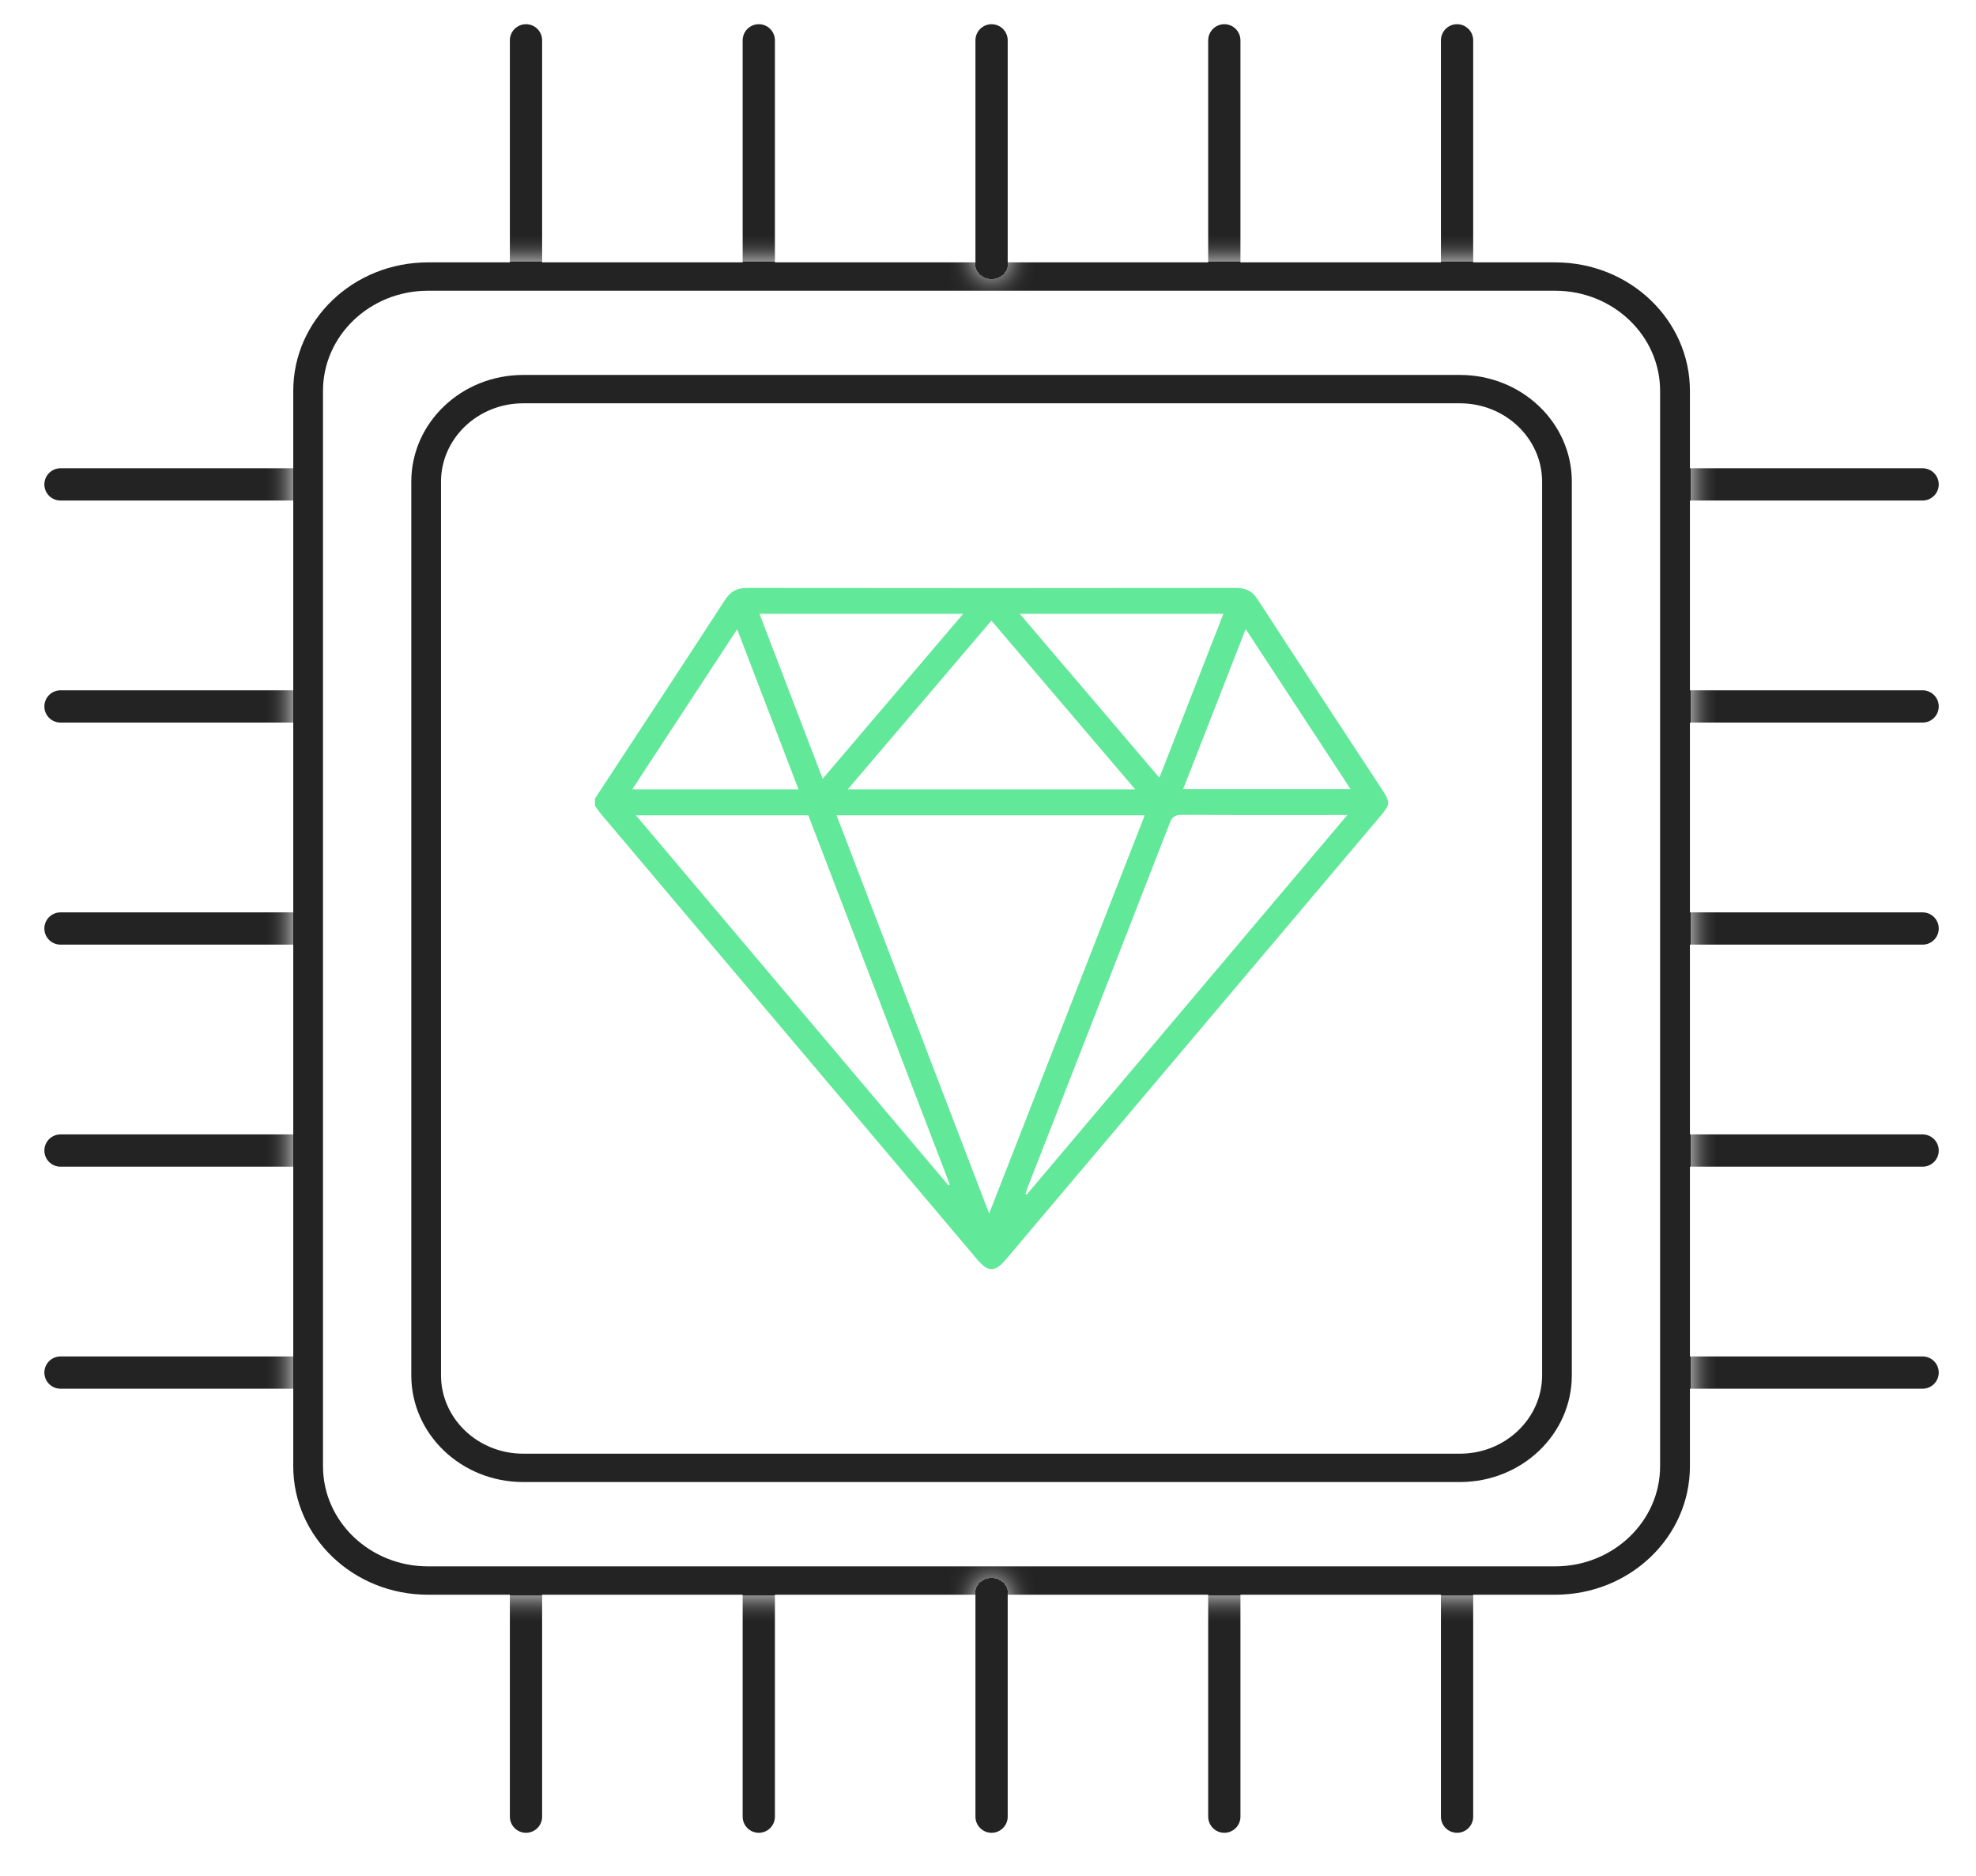
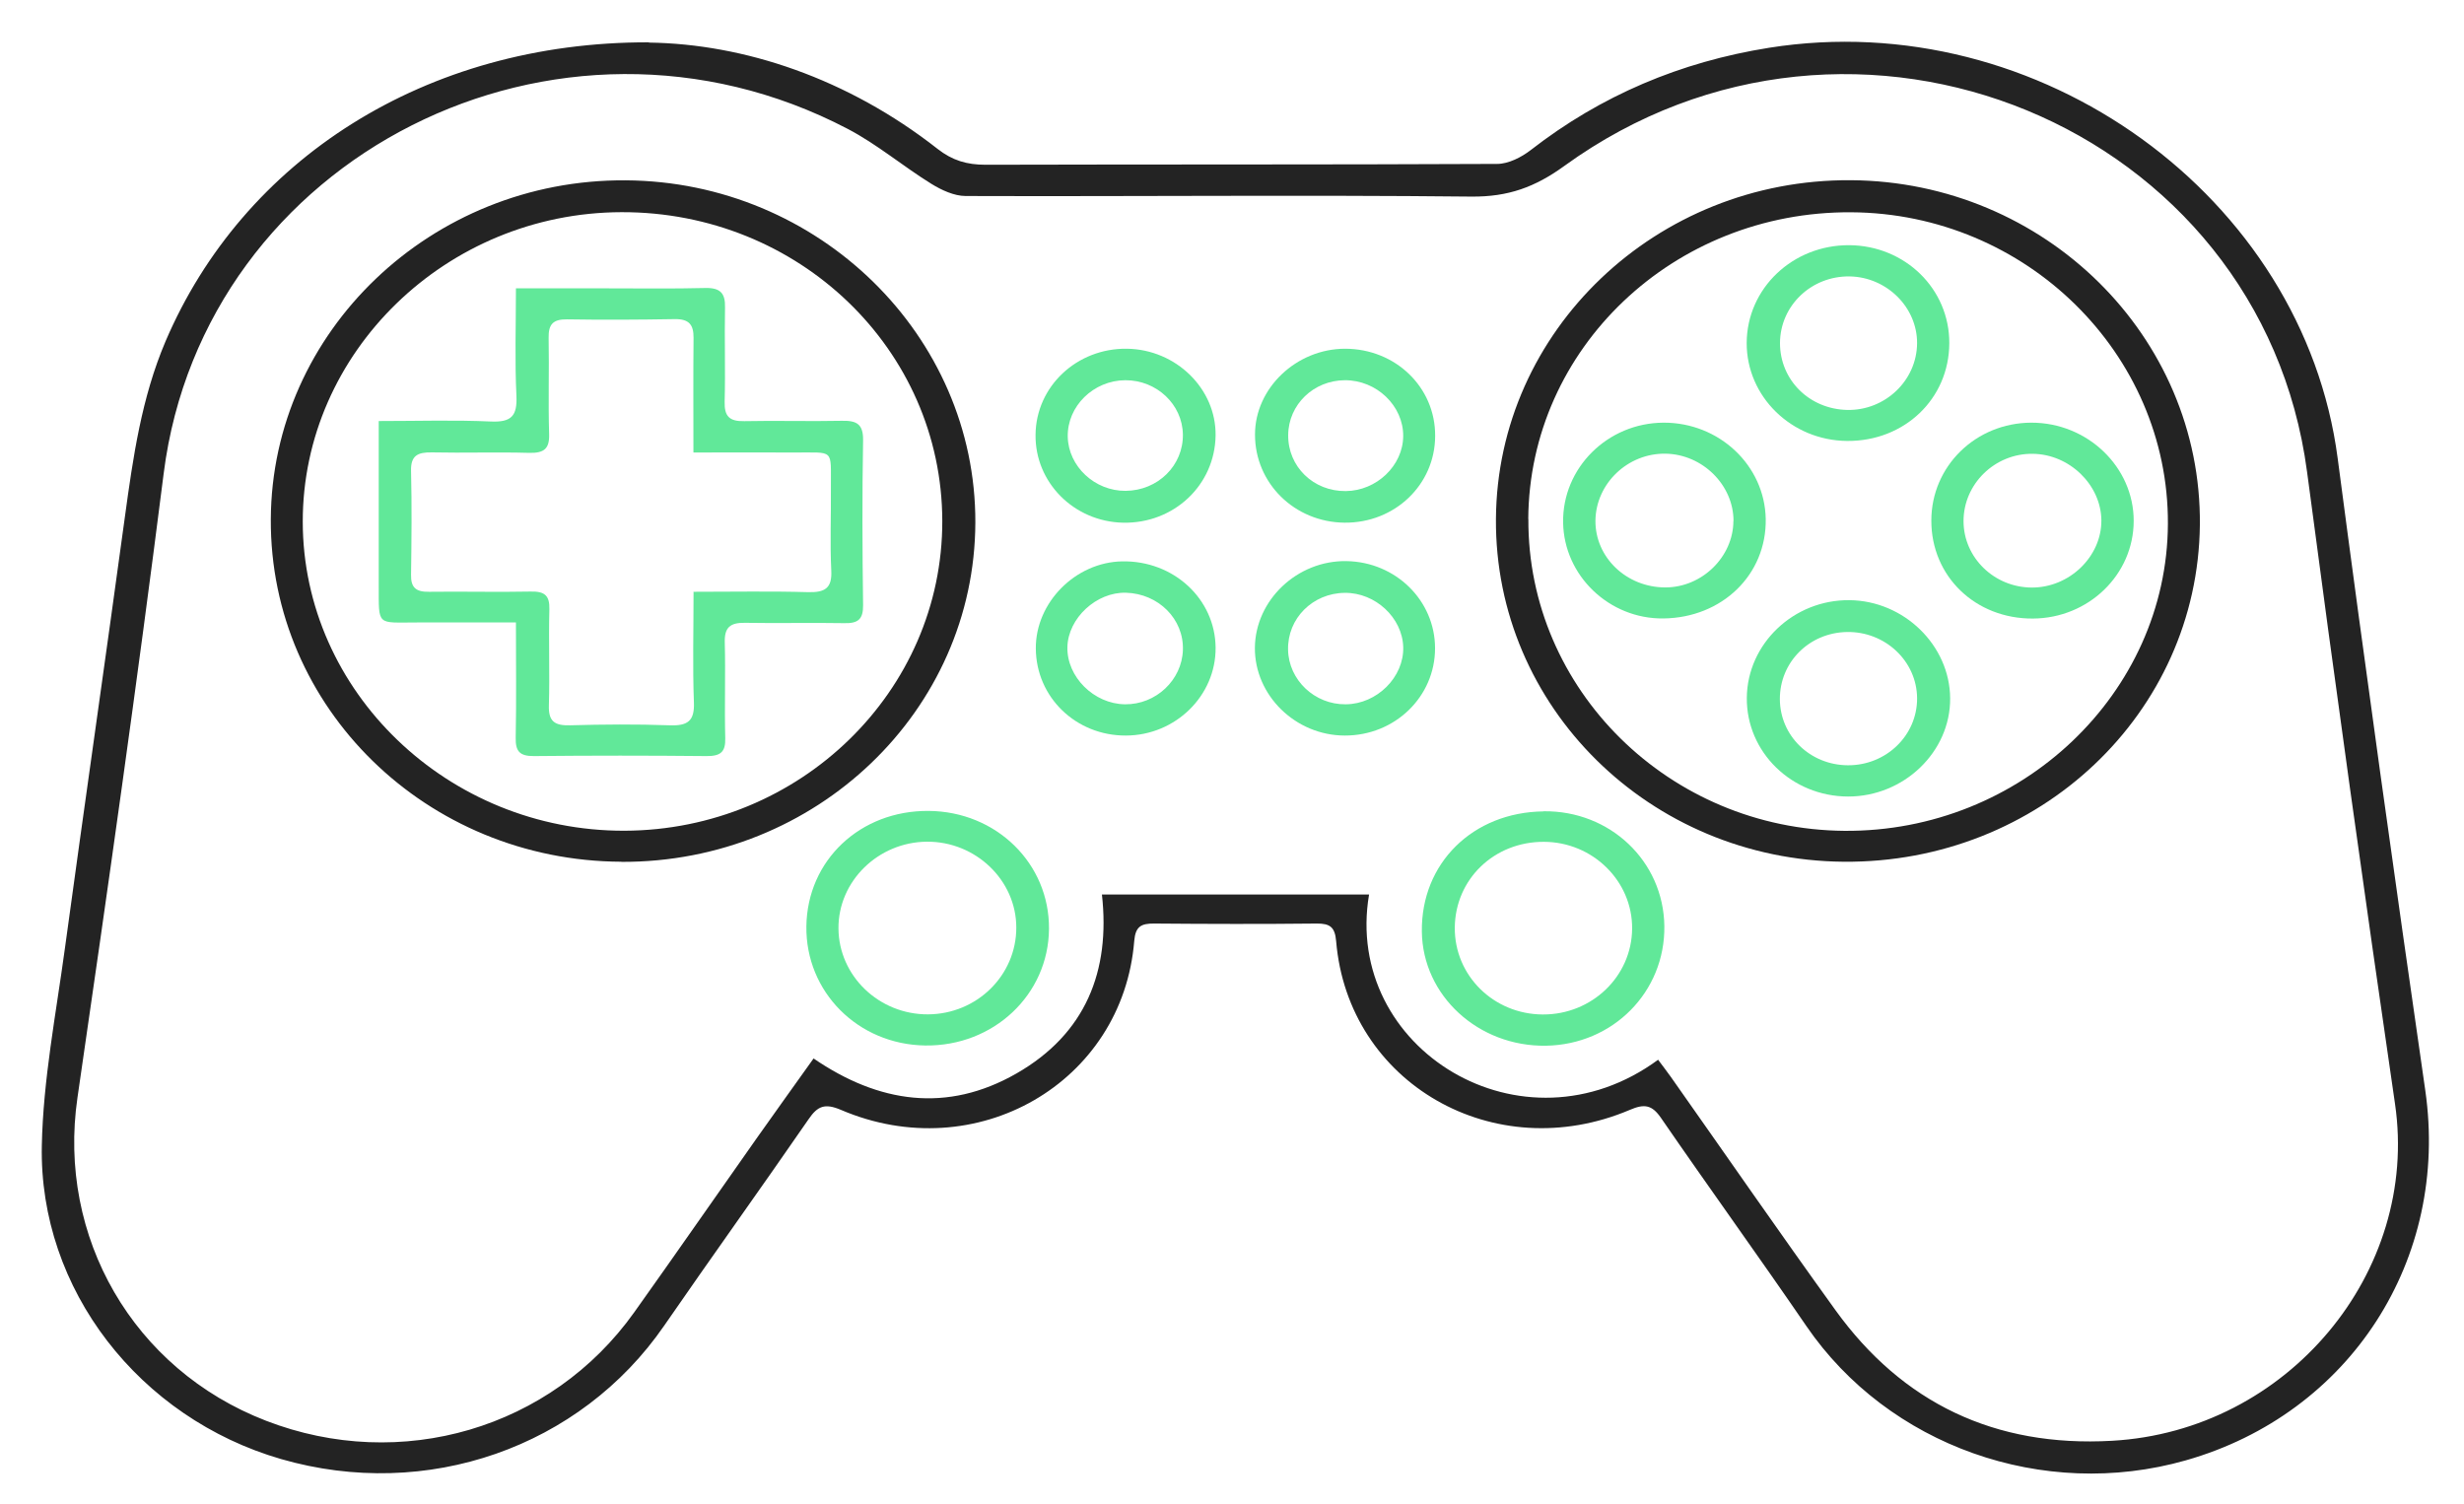
- <svg xmlns="http://www.w3.org/2000/svg" width="98" height="93" viewBox="0 0 98 93" fill="none">
-   <g filter="url(#filter0_d_483_319)">
-     <path d="M83.808 24.019H95.352" stroke="#232323" stroke-width="1.6" stroke-miterlimit="10" stroke-linecap="round" />
+ <svg xmlns="http://www.w3.org/2000/svg" width="118" height="72" viewBox="0 0 118 72" fill="none">
+   <g filter="url(#filter0_d_483_343)">
+     <path d="M71.64 24.845C71.704 15.831 79.321 8.568 88.638 8.63C97.926 8.692 105.438 16.113 105.351 25.133C105.257 34.158 97.657 41.348 88.288 41.269C79.011 41.19 71.575 33.853 71.64 24.845ZM73.193 24.856C73.153 33.023 79.946 39.722 88.329 39.789C96.787 39.852 103.785 33.204 103.82 25.082C103.855 16.938 97.027 10.217 88.656 10.166C80.151 10.11 73.234 16.684 73.188 24.862L73.193 24.856Z" fill="#232323" />
  </g>
-   <g filter="url(#filter1_d_483_319)">
-     <path d="M83.808 35.029H95.352" stroke="#232323" stroke-width="1.6" stroke-miterlimit="10" stroke-linecap="round" />
+   <g filter="url(#filter1_d_483_343)">
+     <path d="M73.922 38.852C77.105 38.813 79.664 41.241 79.705 44.348C79.746 47.499 77.251 50.024 74.038 50.08C70.796 50.131 68.127 47.68 68.092 44.613C68.051 41.343 70.528 38.897 73.922 38.858V38.852ZM78.162 44.472C78.18 42.196 76.276 40.321 73.933 40.315C71.556 40.309 69.692 42.1 69.669 44.421C69.651 46.72 71.527 48.572 73.881 48.584C76.235 48.595 78.145 46.759 78.162 44.472Z" fill="#61E899" />
  </g>
-   <g filter="url(#filter2_d_483_319)">
-     <path d="M83.808 46.04H95.352" stroke="#232323" stroke-width="1.6" stroke-miterlimit="10" stroke-linecap="round" />
+   <g filter="url(#filter2_d_483_343)">
+     <path d="M31.076 2.039C35.627 2.101 40.592 3.75 44.903 7.133C45.61 7.686 46.305 7.89 47.193 7.89C55.359 7.867 63.531 7.89 71.698 7.85C72.241 7.85 72.866 7.528 73.31 7.184C76.669 4.574 80.466 2.965 84.724 2.287C97.646 0.237 110.31 9.415 111.951 21.953C113.277 32.052 114.691 42.139 116.146 52.22C117.308 60.291 112.565 67.696 104.673 69.938C97.844 71.881 90.425 69.232 86.506 63.505C84.216 60.161 81.839 56.874 79.543 53.536C79.111 52.909 78.748 52.853 78.053 53.152C71.563 55.908 64.554 51.882 63.987 45.07C63.929 44.404 63.701 44.223 63.052 44.229C60.459 44.257 57.865 44.251 55.272 44.229C54.641 44.223 54.378 44.375 54.319 45.053C53.776 51.859 46.737 55.92 40.271 53.152C39.5 52.825 39.155 52.966 38.723 53.599C36.439 56.908 34.09 60.178 31.806 63.488C27.788 69.317 20.439 71.892 13.464 69.876C6.688 67.916 1.857 61.76 2.003 54.852C2.067 51.706 2.681 48.566 3.107 45.426C4.048 38.535 5.041 31.645 5.981 24.755C6.373 21.897 6.776 19.056 7.926 16.35C11.636 7.658 20.357 1.999 31.076 2.027V2.039ZM79.397 50.741C79.601 51.017 79.812 51.283 80.01 51.565C82.639 55.293 85.233 59.049 87.902 62.748C91.103 67.182 95.525 69.317 101.139 69C109.556 68.532 115.871 60.924 114.697 52.87C113.225 42.788 111.817 32.701 110.485 22.603C108.295 6.009 88.767 -2.09 74.916 7.946C73.514 8.963 72.224 9.432 70.459 9.415C62.386 9.33 54.314 9.415 46.246 9.387C45.697 9.387 45.09 9.104 44.605 8.805C43.244 7.963 42.011 6.913 40.598 6.173C26.695 -1.102 9.761 7.489 7.839 22.67C6.577 32.65 5.158 42.613 3.709 52.571C2.739 59.235 6.367 65.578 12.74 68.04C19.195 70.537 26.409 68.419 30.375 62.844C32.344 60.082 34.272 57.298 36.228 54.525C37.122 53.26 38.022 52.006 38.962 50.69C42.087 52.83 45.353 53.31 48.671 51.413C52 49.509 53.18 46.499 52.771 42.839H65.564C64.308 50.232 72.924 55.524 79.414 50.746L79.397 50.741Z" fill="#232323" />
  </g>
-   <g filter="url(#filter3_d_483_319)">
-     <path d="M83.808 57.05H95.352" stroke="#232323" stroke-width="1.6" stroke-miterlimit="10" stroke-linecap="round" />
+   <g filter="url(#filter3_d_483_343)">
+     <path d="M29.757 41.269C20.428 41.23 12.922 33.899 12.969 24.868C13.015 15.876 20.656 8.573 29.961 8.636C39.203 8.692 46.738 16.068 46.709 25.026C46.68 34.034 39.092 41.314 29.757 41.275V41.269ZM45.126 24.947C45.108 16.735 38.25 10.138 29.763 10.161C21.374 10.183 14.493 16.87 14.499 24.986C14.505 33.125 21.462 39.806 29.903 39.784C38.315 39.756 45.143 33.102 45.126 24.941V24.947Z" fill="#232323" />
  </g>
-   <g filter="url(#filter4_d_483_319)">
-     <path d="M83.808 68.059H95.352" stroke="#232323" stroke-width="1.6" stroke-miterlimit="10" stroke-linecap="round" />
+   <g filter="url(#filter4_d_483_343)">
+     <path d="M38.617 44.364C38.658 41.201 41.193 38.807 44.476 38.835C47.718 38.863 50.259 41.354 50.236 44.483C50.212 47.634 47.584 50.114 44.307 50.069C41.088 50.023 38.576 47.505 38.617 44.359V44.364ZM48.67 44.421C48.67 42.156 46.725 40.292 44.389 40.309C42.052 40.326 40.136 42.207 40.154 44.466C40.171 46.742 42.099 48.589 44.441 48.578C46.784 48.566 48.676 46.708 48.67 44.415V44.421Z" fill="#61E899" />
  </g>
-   <g filter="url(#filter5_d_483_319)">
-     <path d="M3 24.019H14.544" stroke="#232323" stroke-width="1.6" stroke-miterlimit="10" stroke-linecap="round" />
+   <g filter="url(#filter5_d_483_343)">
+     <path d="M58.214 20.858C58.179 23.236 56.216 25.082 53.78 25.032C51.432 24.981 49.562 23.106 49.592 20.818C49.615 18.503 51.572 16.667 53.973 16.701C56.321 16.735 58.249 18.621 58.214 20.863V20.858ZM56.648 20.807C56.625 19.367 55.392 18.203 53.891 18.209C52.366 18.215 51.105 19.457 51.134 20.914C51.163 22.338 52.431 23.518 53.903 23.507C55.451 23.495 56.672 22.293 56.648 20.801V20.807Z" fill="#61E899" />
  </g>
-   <g filter="url(#filter6_d_483_319)">
-     <path d="M3 35.029H14.544" stroke="#232323" stroke-width="1.6" stroke-miterlimit="10" stroke-linecap="round" />
+   <g filter="url(#filter6_d_483_343)">
+     <path d="M64.407 35.226C62.041 35.226 60.079 33.3 60.096 31.018C60.12 28.731 62.129 26.833 64.483 26.872C66.843 26.912 68.724 28.759 68.724 31.046C68.724 33.367 66.802 35.231 64.401 35.226H64.407ZM64.448 33.729C65.944 33.718 67.24 32.424 67.2 30.99C67.159 29.583 65.868 28.38 64.407 28.392C62.865 28.403 61.65 29.617 61.685 31.12C61.714 32.566 62.959 33.746 64.442 33.729H64.448Z" fill="#61E899" />
  </g>
-   <g filter="url(#filter7_d_483_319)">
-     <path d="M3 46.04H14.544" stroke="#232323" stroke-width="1.6" stroke-miterlimit="10" stroke-linecap="round" />
+   <g filter="url(#filter7_d_483_343)">
+     <path d="M68.729 20.875C68.724 23.213 66.796 25.054 64.389 25.031C61.994 25.009 60.096 23.139 60.102 20.807C60.102 18.587 62.082 16.706 64.413 16.701C66.825 16.701 68.741 18.542 68.729 20.875ZM61.691 20.841C61.679 22.349 62.9 23.535 64.448 23.518C65.925 23.506 67.187 22.298 67.199 20.891C67.211 19.434 65.925 18.203 64.407 18.209C62.906 18.214 61.702 19.378 61.691 20.835V20.841Z" fill="#61E899" />
  </g>
-   <g filter="url(#filter8_d_483_319)">
-     <path d="M3 57.05H14.544" stroke="#232323" stroke-width="1.6" stroke-miterlimit="10" stroke-linecap="round" />
+   <g filter="url(#filter8_d_483_343)">
+     <path d="M53.921 35.226C51.526 35.237 49.616 33.39 49.605 31.052C49.593 28.849 51.509 26.924 53.74 26.884C56.205 26.839 58.197 28.686 58.215 31.018C58.232 33.317 56.293 35.22 53.916 35.226H53.921ZM53.875 33.729C55.353 33.746 56.603 32.572 56.649 31.126C56.696 29.646 55.481 28.431 53.921 28.386C52.508 28.347 51.153 29.601 51.117 30.984C51.082 32.413 52.385 33.712 53.875 33.729Z" fill="#61E899" />
  </g>
-   <g filter="url(#filter9_d_483_319)">
-     <path d="M3 68.059H14.544" stroke="#232323" stroke-width="1.6" stroke-miterlimit="10" stroke-linecap="round" />
+   <g filter="url(#filter9_d_483_343)">
+     <path d="M18.137 20.163C20.018 20.163 21.758 20.107 23.499 20.186C24.498 20.231 24.773 19.915 24.732 18.966C24.65 17.288 24.708 15.6 24.708 13.809C26.268 13.809 27.688 13.809 29.107 13.809C30.661 13.809 32.221 13.832 33.774 13.792C34.499 13.775 34.738 14.046 34.721 14.724C34.691 16.226 34.744 17.734 34.703 19.237C34.686 19.926 34.919 20.186 35.644 20.169C37.197 20.135 38.757 20.186 40.311 20.152C41.029 20.135 41.345 20.31 41.333 21.089C41.286 23.721 41.298 26.353 41.333 28.985C41.339 29.651 41.099 29.86 40.434 29.843C38.845 29.815 37.256 29.855 35.673 29.827C34.966 29.815 34.691 30.052 34.709 30.753C34.75 32.289 34.691 33.825 34.732 35.356C34.75 36.022 34.499 36.214 33.833 36.209C31.076 36.181 28.324 36.181 25.567 36.209C24.866 36.214 24.685 35.96 24.697 35.328C24.732 33.549 24.708 31.77 24.708 29.81C23.061 29.81 21.513 29.81 19.971 29.81C18.026 29.81 18.143 30.007 18.137 28.036C18.137 25.472 18.137 22.902 18.137 20.157V20.163ZM33.196 28.341C35.135 28.341 36.917 28.307 38.687 28.358C39.517 28.381 39.855 28.166 39.809 27.313C39.744 26.003 39.803 24.681 39.791 23.365C39.779 21.456 39.995 21.682 38.009 21.671C36.432 21.66 34.861 21.671 33.208 21.671C33.208 19.739 33.196 17.96 33.214 16.181C33.219 15.554 33.003 15.272 32.314 15.283C30.597 15.311 28.879 15.323 27.162 15.294C26.473 15.283 26.262 15.543 26.274 16.181C26.303 17.717 26.25 19.254 26.297 20.784C26.321 21.496 26.052 21.705 25.339 21.688C23.785 21.643 22.232 21.699 20.678 21.665C20 21.654 19.667 21.818 19.685 22.552C19.726 24.213 19.708 25.873 19.685 27.528C19.673 28.149 19.93 28.352 20.549 28.341C22.167 28.319 23.791 28.364 25.409 28.33C26.081 28.313 26.326 28.516 26.309 29.177C26.268 30.713 26.332 32.249 26.286 33.78C26.262 34.537 26.548 34.757 27.302 34.735C28.885 34.69 30.48 34.678 32.063 34.735C32.939 34.769 33.266 34.526 33.231 33.639C33.167 31.922 33.214 30.205 33.214 28.335L33.196 28.341Z" fill="#61E899" />
  </g>
-   <g filter="url(#filter10_d_483_319)">
-     <path d="M26.087 90.079V79.069" stroke="#232323" stroke-width="1.6" stroke-miterlimit="10" stroke-linecap="round" />
+   <g filter="url(#filter10_d_483_343)">
+     <path d="M88.503 38.146C85.804 38.14 83.631 36.022 83.654 33.418C83.678 30.826 85.898 28.714 88.573 28.742C91.184 28.77 93.375 30.905 93.392 33.441C93.41 36.005 91.178 38.151 88.503 38.146ZM91.809 33.435C91.797 31.662 90.279 30.233 88.445 30.267C86.639 30.301 85.232 31.713 85.237 33.48C85.243 35.237 86.68 36.638 88.491 36.649C90.331 36.66 91.821 35.214 91.809 33.435Z" fill="#61E899" />
  </g>
-   <g filter="url(#filter11_d_483_319)">
-     <path d="M37.632 90.079V79.069" stroke="#232323" stroke-width="1.6" stroke-miterlimit="10" stroke-linecap="round" />
+   <g filter="url(#filter11_d_483_343)">
+     <path d="M79.653 29.618C77.065 29.646 74.898 27.573 74.857 25.026C74.816 22.411 76.983 20.253 79.665 20.242C82.328 20.231 84.513 22.287 84.56 24.851C84.606 27.517 82.474 29.589 79.653 29.618ZM83.017 24.947C83.017 23.23 81.54 21.761 79.77 21.727C77.959 21.694 76.428 23.151 76.405 24.93C76.388 26.692 77.889 28.132 79.752 28.132C81.51 28.132 83.006 26.669 83.012 24.947H83.017Z" fill="#61E899" />
  </g>
-   <g filter="url(#filter12_d_483_319)">
-     <path d="M60.72 90.079V79.069" stroke="#232323" stroke-width="1.6" stroke-miterlimit="10" stroke-linecap="round" />
+   <g filter="url(#filter12_d_483_343)">
+     <path d="M93.351 16.441C93.339 19.101 91.201 21.14 88.456 21.117C85.792 21.095 83.642 18.994 83.648 16.424C83.66 13.809 85.85 11.725 88.567 11.742C91.242 11.764 93.362 13.843 93.351 16.435V16.441ZM91.808 16.441C91.82 14.718 90.354 13.267 88.578 13.238C86.744 13.21 85.249 14.639 85.243 16.43C85.243 18.197 86.645 19.592 88.461 19.632C90.278 19.671 91.797 18.22 91.808 16.441Z" fill="#61E899" />
  </g>
-   <g filter="url(#filter13_d_483_319)">
-     <path d="M72.263 90.079V79.069" stroke="#232323" stroke-width="1.6" stroke-miterlimit="10" stroke-linecap="round" />
-   </g>
-   <g filter="url(#filter14_d_483_319)">
-     <path d="M26.087 13.01V2" stroke="#232323" stroke-width="1.6" stroke-miterlimit="10" stroke-linecap="round" />
-   </g>
-   <g filter="url(#filter15_d_483_319)">
-     <path d="M37.632 13.01V2" stroke="#232323" stroke-width="1.6" stroke-miterlimit="10" stroke-linecap="round" />
-   </g>
-   <g filter="url(#filter16_d_483_319)">
-     <path d="M60.72 13.01V2" stroke="#232323" stroke-width="1.6" stroke-miterlimit="10" stroke-linecap="round" />
-   </g>
-   <g filter="url(#filter17_d_483_319)">
-     <path d="M72.263 13.01V2" stroke="#232323" stroke-width="1.6" stroke-miterlimit="10" stroke-linecap="round" />
-   </g>
-   <g filter="url(#filter18_d_483_319)">
-     <path d="M77.129 14.416C79.999 14.416 82.333 16.642 82.333 19.38V72.704C82.333 75.442 79.999 77.668 77.129 77.668H21.223C18.353 77.668 16.019 75.442 16.019 72.704V19.38C16.019 16.642 18.353 14.416 21.223 14.416H77.134H77.129ZM77.134 13.01H21.223C17.532 13.01 14.544 15.86 14.544 19.38V72.704C14.544 76.224 17.532 79.074 21.223 79.074H77.134C80.824 79.074 83.812 76.224 83.812 72.704V19.38C83.812 15.86 80.824 13.01 77.134 13.01Z" fill="#232323" />
-   </g>
-   <g filter="url(#filter19_d_483_319)">
-     <path d="M72.406 19.998C74.652 19.998 76.481 21.742 76.481 23.884V68.195C76.481 70.337 74.652 72.081 72.406 72.081H25.946C23.7 72.081 21.872 70.337 21.872 68.195V23.884C21.872 21.742 23.7 19.998 25.946 19.998H72.406ZM72.406 18.592H25.946C22.88 18.592 20.398 20.964 20.398 23.884V68.195C20.398 71.12 22.885 73.487 25.946 73.487H72.406C75.473 73.487 77.955 71.115 77.955 68.195V23.884C77.955 20.959 75.468 18.592 72.406 18.592Z" fill="#232323" />
-   </g>
-   <g filter="url(#filter20_d_483_319)">
-     <path d="M49.177 90.079V79.069" stroke="#232323" stroke-width="1.6" stroke-miterlimit="10" stroke-linecap="round" />
-   </g>
-   <g filter="url(#filter21_d_483_319)">
-     <path d="M49.177 13.01V2" stroke="#232323" stroke-width="1.6" stroke-miterlimit="10" stroke-linecap="round" />
-   </g>
-   <g filter="url(#filter22_d_483_319)">
-     <path d="M29.508 39.595C31.665 36.309 33.828 33.024 35.97 29.729C36.24 29.316 36.555 29.152 37.061 29.152C45.14 29.162 53.22 29.162 61.294 29.152C61.8 29.152 62.115 29.316 62.38 29.733C64.434 32.897 66.508 36.047 68.577 39.201C68.945 39.764 68.941 39.9 68.513 40.406C62.306 47.751 56.099 55.1 49.893 62.444C49.347 63.091 49.003 63.091 48.458 62.444C42.236 55.081 36.014 47.713 29.793 40.345C29.69 40.223 29.601 40.087 29.508 39.956C29.508 39.834 29.508 39.712 29.508 39.59V39.595ZM41.489 40.425C44.01 47.005 46.516 53.548 49.057 60.176C51.647 53.548 54.202 47.001 56.773 40.425H41.489ZM50.856 59.196L50.92 59.234C56.203 52.981 61.481 46.733 66.823 40.411H66.316C63.756 40.411 61.196 40.42 58.64 40.401C58.286 40.401 58.134 40.495 58.016 40.809C55.677 46.827 53.323 52.841 50.974 58.859C50.929 58.971 50.895 59.084 50.861 59.196H50.856ZM31.532 40.42C36.737 46.579 41.887 52.677 47.037 58.775L47.106 58.737C44.767 52.634 42.428 46.532 40.088 40.425H31.532V40.42ZM56.301 39.14C53.898 36.319 51.544 33.558 49.17 30.774L42.044 39.14H56.301ZM40.801 38.615L47.77 30.436H37.666L40.801 38.615ZM50.576 30.436C52.905 33.169 55.185 35.841 57.5 38.564C58.571 35.822 59.613 33.146 60.675 30.436H50.576ZM61.78 31.191C60.734 33.872 59.711 36.492 58.679 39.126H66.98C65.24 36.473 63.53 33.863 61.78 31.191ZM36.56 31.201L31.356 39.14H39.602L36.56 31.201Z" fill="#61E899" />
+   <g filter="url(#filter13_d_483_343)">
+     <path d="M97.357 29.623C94.6 29.64 92.485 27.601 92.491 24.93C92.491 22.326 94.618 20.248 97.281 20.242C99.968 20.236 102.188 22.366 102.182 24.952C102.176 27.522 100.021 29.606 97.357 29.623ZM94.033 24.964C94.039 26.709 95.5 28.127 97.293 28.138C99.098 28.149 100.646 26.658 100.634 24.918C100.617 23.218 99.104 21.75 97.346 21.733C95.529 21.71 94.028 23.179 94.033 24.964Z" fill="#61E899" />
  </g>
  <defs>
-     <filter id="filter0_d_483_319" x="81.748" y="21.959" width="15.664" height="4.12" filterUnits="userSpaceOnUse" color-interpolation-filters="sRGB">
+     <filter id="filter0_d_483_343" x="70.379" y="7.369" width="36.233" height="35.161" filterUnits="userSpaceOnUse" color-interpolation-filters="sRGB">
      <feFlood flood-opacity="0" result="BackgroundImageFix" />
      <feColorMatrix in="SourceAlpha" type="matrix" values="0 0 0 0 0 0 0 0 0 0 0 0 0 0 0 0 0 0 127 0" result="hardAlpha" />
      <feOffset />
      <feGaussianBlur stdDeviation="0.63" />
      <feComposite in2="hardAlpha" operator="out" />
      <feColorMatrix type="matrix" values="0 0 0 0 1 0 0 0 0 1 0 0 0 0 1 0 0 0 1 0" />
-       <feBlend mode="normal" in2="BackgroundImageFix" result="effect1_dropShadow_483_319" />
-       <feBlend mode="normal" in="SourceGraphic" in2="effect1_dropShadow_483_319" result="shape" />
+       <feBlend mode="normal" in2="BackgroundImageFix" result="effect1_dropShadow_483_343" />
+       <feBlend mode="normal" in="SourceGraphic" in2="effect1_dropShadow_483_343" result="shape" />
    </filter>
-     <filter id="filter1_d_483_319" x="81.748" y="32.969" width="15.664" height="4.12" filterUnits="userSpaceOnUse" color-interpolation-filters="sRGB">
+     <filter id="filter1_d_483_343" x="66.831" y="37.592" width="14.134" height="13.75" filterUnits="userSpaceOnUse" color-interpolation-filters="sRGB">
      <feFlood flood-opacity="0" result="BackgroundImageFix" />
      <feColorMatrix in="SourceAlpha" type="matrix" values="0 0 0 0 0 0 0 0 0 0 0 0 0 0 0 0 0 0 127 0" result="hardAlpha" />
      <feOffset />
      <feGaussianBlur stdDeviation="0.63" />
      <feComposite in2="hardAlpha" operator="out" />
      <feColorMatrix type="matrix" values="0 0 0 0 1 0 0 0 0 1 0 0 0 0 1 0 0 0 1 0" />
-       <feBlend mode="normal" in2="BackgroundImageFix" result="effect1_dropShadow_483_319" />
-       <feBlend mode="normal" in="SourceGraphic" in2="effect1_dropShadow_483_319" result="shape" />
+       <feBlend mode="normal" in2="BackgroundImageFix" result="effect1_dropShadow_483_343" />
+       <feBlend mode="normal" in="SourceGraphic" in2="effect1_dropShadow_483_343" result="shape" />
    </filter>
-     <filter id="filter2_d_483_319" x="81.748" y="43.98" width="15.664" height="4.12" filterUnits="userSpaceOnUse" color-interpolation-filters="sRGB">
+     <filter id="filter2_d_483_343" x="0.74" y="0.74" width="116.84" height="71.09" filterUnits="userSpaceOnUse" color-interpolation-filters="sRGB">
      <feFlood flood-opacity="0" result="BackgroundImageFix" />
      <feColorMatrix in="SourceAlpha" type="matrix" values="0 0 0 0 0 0 0 0 0 0 0 0 0 0 0 0 0 0 127 0" result="hardAlpha" />
      <feOffset />
      <feGaussianBlur stdDeviation="0.63" />
      <feComposite in2="hardAlpha" operator="out" />
      <feColorMatrix type="matrix" values="0 0 0 0 1 0 0 0 0 1 0 0 0 0 1 0 0 0 1 0" />
-       <feBlend mode="normal" in2="BackgroundImageFix" result="effect1_dropShadow_483_319" />
-       <feBlend mode="normal" in="SourceGraphic" in2="effect1_dropShadow_483_319" result="shape" />
+       <feBlend mode="normal" in2="BackgroundImageFix" result="effect1_dropShadow_483_343" />
+       <feBlend mode="normal" in="SourceGraphic" in2="effect1_dropShadow_483_343" result="shape" />
    </filter>
-     <filter id="filter3_d_483_319" x="81.748" y="54.989" width="15.664" height="4.12" filterUnits="userSpaceOnUse" color-interpolation-filters="sRGB">
+     <filter id="filter3_d_483_343" x="11.708" y="7.375" width="36.261" height="35.16" filterUnits="userSpaceOnUse" color-interpolation-filters="sRGB">
      <feFlood flood-opacity="0" result="BackgroundImageFix" />
      <feColorMatrix in="SourceAlpha" type="matrix" values="0 0 0 0 0 0 0 0 0 0 0 0 0 0 0 0 0 0 127 0" result="hardAlpha" />
      <feOffset />
      <feGaussianBlur stdDeviation="0.63" />
      <feComposite in2="hardAlpha" operator="out" />
      <feColorMatrix type="matrix" values="0 0 0 0 1 0 0 0 0 1 0 0 0 0 1 0 0 0 1 0" />
-       <feBlend mode="normal" in2="BackgroundImageFix" result="effect1_dropShadow_483_319" />
-       <feBlend mode="normal" in="SourceGraphic" in2="effect1_dropShadow_483_319" result="shape" />
+       <feBlend mode="normal" in2="BackgroundImageFix" result="effect1_dropShadow_483_343" />
+       <feBlend mode="normal" in="SourceGraphic" in2="effect1_dropShadow_483_343" result="shape" />
    </filter>
-     <filter id="filter4_d_483_319" x="81.748" y="65.999" width="15.664" height="4.12" filterUnits="userSpaceOnUse" color-interpolation-filters="sRGB">
+     <filter id="filter4_d_483_343" x="37.357" y="37.575" width="14.139" height="13.755" filterUnits="userSpaceOnUse" color-interpolation-filters="sRGB">
      <feFlood flood-opacity="0" result="BackgroundImageFix" />
      <feColorMatrix in="SourceAlpha" type="matrix" values="0 0 0 0 0 0 0 0 0 0 0 0 0 0 0 0 0 0 127 0" result="hardAlpha" />
      <feOffset />
      <feGaussianBlur stdDeviation="0.63" />
      <feComposite in2="hardAlpha" operator="out" />
      <feColorMatrix type="matrix" values="0 0 0 0 1 0 0 0 0 1 0 0 0 0 1 0 0 0 1 0" />
-       <feBlend mode="normal" in2="BackgroundImageFix" result="effect1_dropShadow_483_319" />
-       <feBlend mode="normal" in="SourceGraphic" in2="effect1_dropShadow_483_319" result="shape" />
+       <feBlend mode="normal" in2="BackgroundImageFix" result="effect1_dropShadow_483_343" />
+       <feBlend mode="normal" in="SourceGraphic" in2="effect1_dropShadow_483_343" result="shape" />
    </filter>
-     <filter id="filter5_d_483_319" x="0.94" y="21.959" width="15.664" height="4.12" filterUnits="userSpaceOnUse" color-interpolation-filters="sRGB">
+     <filter id="filter5_d_483_343" x="48.331" y="15.441" width="11.143" height="10.852" filterUnits="userSpaceOnUse" color-interpolation-filters="sRGB">
      <feFlood flood-opacity="0" result="BackgroundImageFix" />
      <feColorMatrix in="SourceAlpha" type="matrix" values="0 0 0 0 0 0 0 0 0 0 0 0 0 0 0 0 0 0 127 0" result="hardAlpha" />
      <feOffset />
      <feGaussianBlur stdDeviation="0.63" />
      <feComposite in2="hardAlpha" operator="out" />
      <feColorMatrix type="matrix" values="0 0 0 0 1 0 0 0 0 1 0 0 0 0 1 0 0 0 1 0" />
-       <feBlend mode="normal" in2="BackgroundImageFix" result="effect1_dropShadow_483_319" />
-       <feBlend mode="normal" in="SourceGraphic" in2="effect1_dropShadow_483_319" result="shape" />
+       <feBlend mode="normal" in2="BackgroundImageFix" result="effect1_dropShadow_483_343" />
+       <feBlend mode="normal" in="SourceGraphic" in2="effect1_dropShadow_483_343" result="shape" />
    </filter>
-     <filter id="filter6_d_483_319" x="0.94" y="32.969" width="15.664" height="4.12" filterUnits="userSpaceOnUse" color-interpolation-filters="sRGB">
+     <filter id="filter6_d_483_343" x="58.836" y="25.612" width="11.148" height="10.874" filterUnits="userSpaceOnUse" color-interpolation-filters="sRGB">
      <feFlood flood-opacity="0" result="BackgroundImageFix" />
      <feColorMatrix in="SourceAlpha" type="matrix" values="0 0 0 0 0 0 0 0 0 0 0 0 0 0 0 0 0 0 127 0" result="hardAlpha" />
      <feOffset />
      <feGaussianBlur stdDeviation="0.63" />
      <feComposite in2="hardAlpha" operator="out" />
      <feColorMatrix type="matrix" values="0 0 0 0 1 0 0 0 0 1 0 0 0 0 1 0 0 0 1 0" />
-       <feBlend mode="normal" in2="BackgroundImageFix" result="effect1_dropShadow_483_319" />
-       <feBlend mode="normal" in="SourceGraphic" in2="effect1_dropShadow_483_319" result="shape" />
+       <feBlend mode="normal" in2="BackgroundImageFix" result="effect1_dropShadow_483_343" />
+       <feBlend mode="normal" in="SourceGraphic" in2="effect1_dropShadow_483_343" result="shape" />
    </filter>
-     <filter id="filter7_d_483_319" x="0.94" y="43.98" width="15.664" height="4.12" filterUnits="userSpaceOnUse" color-interpolation-filters="sRGB">
+     <filter id="filter7_d_483_343" x="58.842" y="15.441" width="11.148" height="10.851" filterUnits="userSpaceOnUse" color-interpolation-filters="sRGB">
      <feFlood flood-opacity="0" result="BackgroundImageFix" />
      <feColorMatrix in="SourceAlpha" type="matrix" values="0 0 0 0 0 0 0 0 0 0 0 0 0 0 0 0 0 0 127 0" result="hardAlpha" />
      <feOffset />
      <feGaussianBlur stdDeviation="0.63" />
      <feComposite in2="hardAlpha" operator="out" />
      <feColorMatrix type="matrix" values="0 0 0 0 1 0 0 0 0 1 0 0 0 0 1 0 0 0 1 0" />
-       <feBlend mode="normal" in2="BackgroundImageFix" result="effect1_dropShadow_483_319" />
-       <feBlend mode="normal" in="SourceGraphic" in2="effect1_dropShadow_483_319" result="shape" />
+       <feBlend mode="normal" in2="BackgroundImageFix" result="effect1_dropShadow_483_343" />
+       <feBlend mode="normal" in="SourceGraphic" in2="effect1_dropShadow_483_343" result="shape" />
    </filter>
-     <filter id="filter8_d_483_319" x="0.94" y="54.989" width="15.664" height="4.12" filterUnits="userSpaceOnUse" color-interpolation-filters="sRGB">
+     <filter id="filter8_d_483_343" x="48.344" y="25.623" width="11.13" height="10.863" filterUnits="userSpaceOnUse" color-interpolation-filters="sRGB">
      <feFlood flood-opacity="0" result="BackgroundImageFix" />
      <feColorMatrix in="SourceAlpha" type="matrix" values="0 0 0 0 0 0 0 0 0 0 0 0 0 0 0 0 0 0 127 0" result="hardAlpha" />
      <feOffset />
      <feGaussianBlur stdDeviation="0.63" />
      <feComposite in2="hardAlpha" operator="out" />
      <feColorMatrix type="matrix" values="0 0 0 0 1 0 0 0 0 1 0 0 0 0 1 0 0 0 1 0" />
-       <feBlend mode="normal" in2="BackgroundImageFix" result="effect1_dropShadow_483_319" />
-       <feBlend mode="normal" in="SourceGraphic" in2="effect1_dropShadow_483_319" result="shape" />
+       <feBlend mode="normal" in2="BackgroundImageFix" result="effect1_dropShadow_483_343" />
+       <feBlend mode="normal" in="SourceGraphic" in2="effect1_dropShadow_483_343" result="shape" />
    </filter>
-     <filter id="filter9_d_483_319" x="0.94" y="65.999" width="15.664" height="4.12" filterUnits="userSpaceOnUse" color-interpolation-filters="sRGB">
+     <filter id="filter9_d_483_343" x="16.877" y="12.531" width="25.717" height="24.938" filterUnits="userSpaceOnUse" color-interpolation-filters="sRGB">
      <feFlood flood-opacity="0" result="BackgroundImageFix" />
      <feColorMatrix in="SourceAlpha" type="matrix" values="0 0 0 0 0 0 0 0 0 0 0 0 0 0 0 0 0 0 127 0" result="hardAlpha" />
      <feOffset />
      <feGaussianBlur stdDeviation="0.63" />
      <feComposite in2="hardAlpha" operator="out" />
      <feColorMatrix type="matrix" values="0 0 0 0 1 0 0 0 0 1 0 0 0 0 1 0 0 0 1 0" />
-       <feBlend mode="normal" in2="BackgroundImageFix" result="effect1_dropShadow_483_319" />
-       <feBlend mode="normal" in="SourceGraphic" in2="effect1_dropShadow_483_319" result="shape" />
+       <feBlend mode="normal" in2="BackgroundImageFix" result="effect1_dropShadow_483_343" />
+       <feBlend mode="normal" in="SourceGraphic" in2="effect1_dropShadow_483_343" result="shape" />
    </filter>
-     <filter id="filter10_d_483_319" x="24.027" y="77.009" width="4.12" height="15.13" filterUnits="userSpaceOnUse" color-interpolation-filters="sRGB">
+     <filter id="filter10_d_483_343" x="82.394" y="27.482" width="12.258" height="11.924" filterUnits="userSpaceOnUse" color-interpolation-filters="sRGB">
      <feFlood flood-opacity="0" result="BackgroundImageFix" />
      <feColorMatrix in="SourceAlpha" type="matrix" values="0 0 0 0 0 0 0 0 0 0 0 0 0 0 0 0 0 0 127 0" result="hardAlpha" />
      <feOffset />
      <feGaussianBlur stdDeviation="0.63" />
      <feComposite in2="hardAlpha" operator="out" />
      <feColorMatrix type="matrix" values="0 0 0 0 1 0 0 0 0 1 0 0 0 0 1 0 0 0 1 0" />
-       <feBlend mode="normal" in2="BackgroundImageFix" result="effect1_dropShadow_483_319" />
-       <feBlend mode="normal" in="SourceGraphic" in2="effect1_dropShadow_483_319" result="shape" />
+       <feBlend mode="normal" in2="BackgroundImageFix" result="effect1_dropShadow_483_343" />
+       <feBlend mode="normal" in="SourceGraphic" in2="effect1_dropShadow_483_343" result="shape" />
    </filter>
-     <filter id="filter11_d_483_319" x="35.572" y="77.009" width="4.12" height="15.13" filterUnits="userSpaceOnUse" color-interpolation-filters="sRGB">
+     <filter id="filter11_d_483_343" x="73.596" y="18.982" width="12.224" height="11.896" filterUnits="userSpaceOnUse" color-interpolation-filters="sRGB">
      <feFlood flood-opacity="0" result="BackgroundImageFix" />
      <feColorMatrix in="SourceAlpha" type="matrix" values="0 0 0 0 0 0 0 0 0 0 0 0 0 0 0 0 0 0 127 0" result="hardAlpha" />
      <feOffset />
      <feGaussianBlur stdDeviation="0.63" />
      <feComposite in2="hardAlpha" operator="out" />
      <feColorMatrix type="matrix" values="0 0 0 0 1 0 0 0 0 1 0 0 0 0 1 0 0 0 1 0" />
-       <feBlend mode="normal" in2="BackgroundImageFix" result="effect1_dropShadow_483_319" />
-       <feBlend mode="normal" in="SourceGraphic" in2="effect1_dropShadow_483_319" result="shape" />
+       <feBlend mode="normal" in2="BackgroundImageFix" result="effect1_dropShadow_483_343" />
+       <feBlend mode="normal" in="SourceGraphic" in2="effect1_dropShadow_483_343" result="shape" />
    </filter>
-     <filter id="filter12_d_483_319" x="58.66" y="77.009" width="4.12" height="15.13" filterUnits="userSpaceOnUse" color-interpolation-filters="sRGB">
+     <filter id="filter12_d_483_343" x="82.388" y="10.482" width="12.223" height="11.896" filterUnits="userSpaceOnUse" color-interpolation-filters="sRGB">
      <feFlood flood-opacity="0" result="BackgroundImageFix" />
      <feColorMatrix in="SourceAlpha" type="matrix" values="0 0 0 0 0 0 0 0 0 0 0 0 0 0 0 0 0 0 127 0" result="hardAlpha" />
      <feOffset />
      <feGaussianBlur stdDeviation="0.63" />
      <feComposite in2="hardAlpha" operator="out" />
      <feColorMatrix type="matrix" values="0 0 0 0 1 0 0 0 0 1 0 0 0 0 1 0 0 0 1 0" />
-       <feBlend mode="normal" in2="BackgroundImageFix" result="effect1_dropShadow_483_319" />
-       <feBlend mode="normal" in="SourceGraphic" in2="effect1_dropShadow_483_319" result="shape" />
+       <feBlend mode="normal" in2="BackgroundImageFix" result="effect1_dropShadow_483_343" />
+       <feBlend mode="normal" in="SourceGraphic" in2="effect1_dropShadow_483_343" result="shape" />
    </filter>
-     <filter id="filter13_d_483_319" x="70.203" y="77.009" width="4.12" height="15.13" filterUnits="userSpaceOnUse" color-interpolation-filters="sRGB">
+     <filter id="filter13_d_483_343" x="91.231" y="18.982" width="12.211" height="11.902" filterUnits="userSpaceOnUse" color-interpolation-filters="sRGB">
      <feFlood flood-opacity="0" result="BackgroundImageFix" />
      <feColorMatrix in="SourceAlpha" type="matrix" values="0 0 0 0 0 0 0 0 0 0 0 0 0 0 0 0 0 0 127 0" result="hardAlpha" />
      <feOffset />
      <feGaussianBlur stdDeviation="0.63" />
      <feComposite in2="hardAlpha" operator="out" />
      <feColorMatrix type="matrix" values="0 0 0 0 1 0 0 0 0 1 0 0 0 0 1 0 0 0 1 0" />
-       <feBlend mode="normal" in2="BackgroundImageFix" result="effect1_dropShadow_483_319" />
-       <feBlend mode="normal" in="SourceGraphic" in2="effect1_dropShadow_483_319" result="shape" />
-     </filter>
-     <filter id="filter14_d_483_319" x="24.027" y="-0.06" width="4.12" height="15.13" filterUnits="userSpaceOnUse" color-interpolation-filters="sRGB">
-       <feFlood flood-opacity="0" result="BackgroundImageFix" />
-       <feColorMatrix in="SourceAlpha" type="matrix" values="0 0 0 0 0 0 0 0 0 0 0 0 0 0 0 0 0 0 127 0" result="hardAlpha" />
-       <feOffset />
-       <feGaussianBlur stdDeviation="0.63" />
-       <feComposite in2="hardAlpha" operator="out" />
-       <feColorMatrix type="matrix" values="0 0 0 0 1 0 0 0 0 1 0 0 0 0 1 0 0 0 1 0" />
-       <feBlend mode="normal" in2="BackgroundImageFix" result="effect1_dropShadow_483_319" />
-       <feBlend mode="normal" in="SourceGraphic" in2="effect1_dropShadow_483_319" result="shape" />
-     </filter>
-     <filter id="filter15_d_483_319" x="35.572" y="-0.06" width="4.12" height="15.13" filterUnits="userSpaceOnUse" color-interpolation-filters="sRGB">
-       <feFlood flood-opacity="0" result="BackgroundImageFix" />
-       <feColorMatrix in="SourceAlpha" type="matrix" values="0 0 0 0 0 0 0 0 0 0 0 0 0 0 0 0 0 0 127 0" result="hardAlpha" />
-       <feOffset />
-       <feGaussianBlur stdDeviation="0.63" />
-       <feComposite in2="hardAlpha" operator="out" />
-       <feColorMatrix type="matrix" values="0 0 0 0 1 0 0 0 0 1 0 0 0 0 1 0 0 0 1 0" />
-       <feBlend mode="normal" in2="BackgroundImageFix" result="effect1_dropShadow_483_319" />
-       <feBlend mode="normal" in="SourceGraphic" in2="effect1_dropShadow_483_319" result="shape" />
-     </filter>
-     <filter id="filter16_d_483_319" x="58.66" y="-0.06" width="4.12" height="15.13" filterUnits="userSpaceOnUse" color-interpolation-filters="sRGB">
-       <feFlood flood-opacity="0" result="BackgroundImageFix" />
-       <feColorMatrix in="SourceAlpha" type="matrix" values="0 0 0 0 0 0 0 0 0 0 0 0 0 0 0 0 0 0 127 0" result="hardAlpha" />
-       <feOffset />
-       <feGaussianBlur stdDeviation="0.63" />
-       <feComposite in2="hardAlpha" operator="out" />
-       <feColorMatrix type="matrix" values="0 0 0 0 1 0 0 0 0 1 0 0 0 0 1 0 0 0 1 0" />
-       <feBlend mode="normal" in2="BackgroundImageFix" result="effect1_dropShadow_483_319" />
-       <feBlend mode="normal" in="SourceGraphic" in2="effect1_dropShadow_483_319" result="shape" />
-     </filter>
-     <filter id="filter17_d_483_319" x="70.203" y="-0.06" width="4.12" height="15.13" filterUnits="userSpaceOnUse" color-interpolation-filters="sRGB">
-       <feFlood flood-opacity="0" result="BackgroundImageFix" />
-       <feColorMatrix in="SourceAlpha" type="matrix" values="0 0 0 0 0 0 0 0 0 0 0 0 0 0 0 0 0 0 127 0" result="hardAlpha" />
-       <feOffset />
-       <feGaussianBlur stdDeviation="0.63" />
-       <feComposite in2="hardAlpha" operator="out" />
-       <feColorMatrix type="matrix" values="0 0 0 0 1 0 0 0 0 1 0 0 0 0 1 0 0 0 1 0" />
-       <feBlend mode="normal" in2="BackgroundImageFix" result="effect1_dropShadow_483_319" />
-       <feBlend mode="normal" in="SourceGraphic" in2="effect1_dropShadow_483_319" result="shape" />
-     </filter>
-     <filter id="filter18_d_483_319" x="13.284" y="11.75" width="71.788" height="68.584" filterUnits="userSpaceOnUse" color-interpolation-filters="sRGB">
-       <feFlood flood-opacity="0" result="BackgroundImageFix" />
-       <feColorMatrix in="SourceAlpha" type="matrix" values="0 0 0 0 0 0 0 0 0 0 0 0 0 0 0 0 0 0 127 0" result="hardAlpha" />
-       <feOffset />
-       <feGaussianBlur stdDeviation="0.63" />
-       <feComposite in2="hardAlpha" operator="out" />
-       <feColorMatrix type="matrix" values="0 0 0 0 1 0 0 0 0 1 0 0 0 0 1 0 0 0 1 0" />
-       <feBlend mode="normal" in2="BackgroundImageFix" result="effect1_dropShadow_483_319" />
-       <feBlend mode="normal" in="SourceGraphic" in2="effect1_dropShadow_483_319" result="shape" />
-     </filter>
-     <filter id="filter19_d_483_319" x="19.138" y="17.332" width="60.077" height="57.415" filterUnits="userSpaceOnUse" color-interpolation-filters="sRGB">
-       <feFlood flood-opacity="0" result="BackgroundImageFix" />
-       <feColorMatrix in="SourceAlpha" type="matrix" values="0 0 0 0 0 0 0 0 0 0 0 0 0 0 0 0 0 0 127 0" result="hardAlpha" />
-       <feOffset />
-       <feGaussianBlur stdDeviation="0.63" />
-       <feComposite in2="hardAlpha" operator="out" />
-       <feColorMatrix type="matrix" values="0 0 0 0 1 0 0 0 0 1 0 0 0 0 1 0 0 0 1 0" />
-       <feBlend mode="normal" in2="BackgroundImageFix" result="effect1_dropShadow_483_319" />
-       <feBlend mode="normal" in="SourceGraphic" in2="effect1_dropShadow_483_319" result="shape" />
-     </filter>
-     <filter id="filter20_d_483_319" x="47.117" y="77.009" width="4.12" height="15.13" filterUnits="userSpaceOnUse" color-interpolation-filters="sRGB">
-       <feFlood flood-opacity="0" result="BackgroundImageFix" />
-       <feColorMatrix in="SourceAlpha" type="matrix" values="0 0 0 0 0 0 0 0 0 0 0 0 0 0 0 0 0 0 127 0" result="hardAlpha" />
-       <feOffset />
-       <feGaussianBlur stdDeviation="0.63" />
-       <feComposite in2="hardAlpha" operator="out" />
-       <feColorMatrix type="matrix" values="0 0 0 0 1 0 0 0 0 1 0 0 0 0 1 0 0 0 1 0" />
-       <feBlend mode="normal" in2="BackgroundImageFix" result="effect1_dropShadow_483_319" />
-       <feBlend mode="normal" in="SourceGraphic" in2="effect1_dropShadow_483_319" result="shape" />
-     </filter>
-     <filter id="filter21_d_483_319" x="47.117" y="-0.06" width="4.12" height="15.13" filterUnits="userSpaceOnUse" color-interpolation-filters="sRGB">
-       <feFlood flood-opacity="0" result="BackgroundImageFix" />
-       <feColorMatrix in="SourceAlpha" type="matrix" values="0 0 0 0 0 0 0 0 0 0 0 0 0 0 0 0 0 0 127 0" result="hardAlpha" />
-       <feOffset />
-       <feGaussianBlur stdDeviation="0.63" />
-       <feComposite in2="hardAlpha" operator="out" />
-       <feColorMatrix type="matrix" values="0 0 0 0 1 0 0 0 0 1 0 0 0 0 1 0 0 0 1 0" />
-       <feBlend mode="normal" in2="BackgroundImageFix" result="effect1_dropShadow_483_319" />
-       <feBlend mode="normal" in="SourceGraphic" in2="effect1_dropShadow_483_319" result="shape" />
-     </filter>
-     <filter id="filter22_d_483_319" x="28.991" y="28.635" width="40.37" height="34.811" filterUnits="userSpaceOnUse" color-interpolation-filters="sRGB">
-       <feFlood flood-opacity="0" result="BackgroundImageFix" />
-       <feColorMatrix in="SourceAlpha" type="matrix" values="0 0 0 0 0 0 0 0 0 0 0 0 0 0 0 0 0 0 127 0" result="hardAlpha" />
-       <feOffset />
-       <feGaussianBlur stdDeviation="0.259" />
-       <feComposite in2="hardAlpha" operator="out" />
-       <feColorMatrix type="matrix" values="0 0 0 0 1 0 0 0 0 1 0 0 0 0 1 0 0 0 1 0" />
-       <feBlend mode="normal" in2="BackgroundImageFix" result="effect1_dropShadow_483_319" />
-       <feBlend mode="normal" in="SourceGraphic" in2="effect1_dropShadow_483_319" result="shape" />
+       <feBlend mode="normal" in2="BackgroundImageFix" result="effect1_dropShadow_483_343" />
+       <feBlend mode="normal" in="SourceGraphic" in2="effect1_dropShadow_483_343" result="shape" />
    </filter>
  </defs>
</svg>
